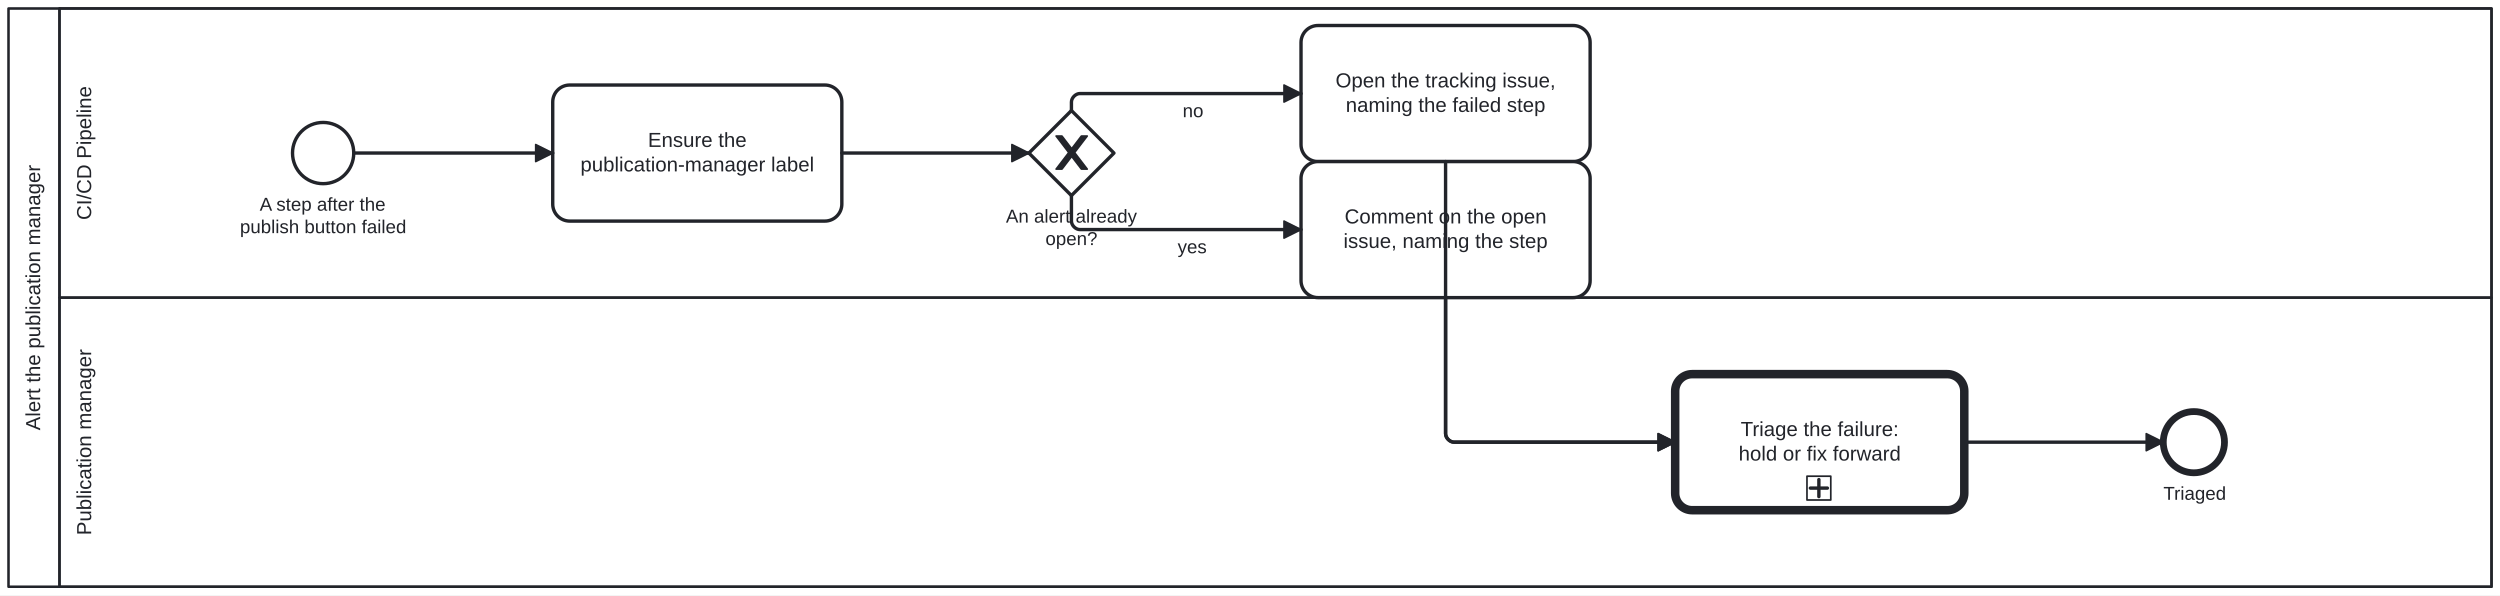
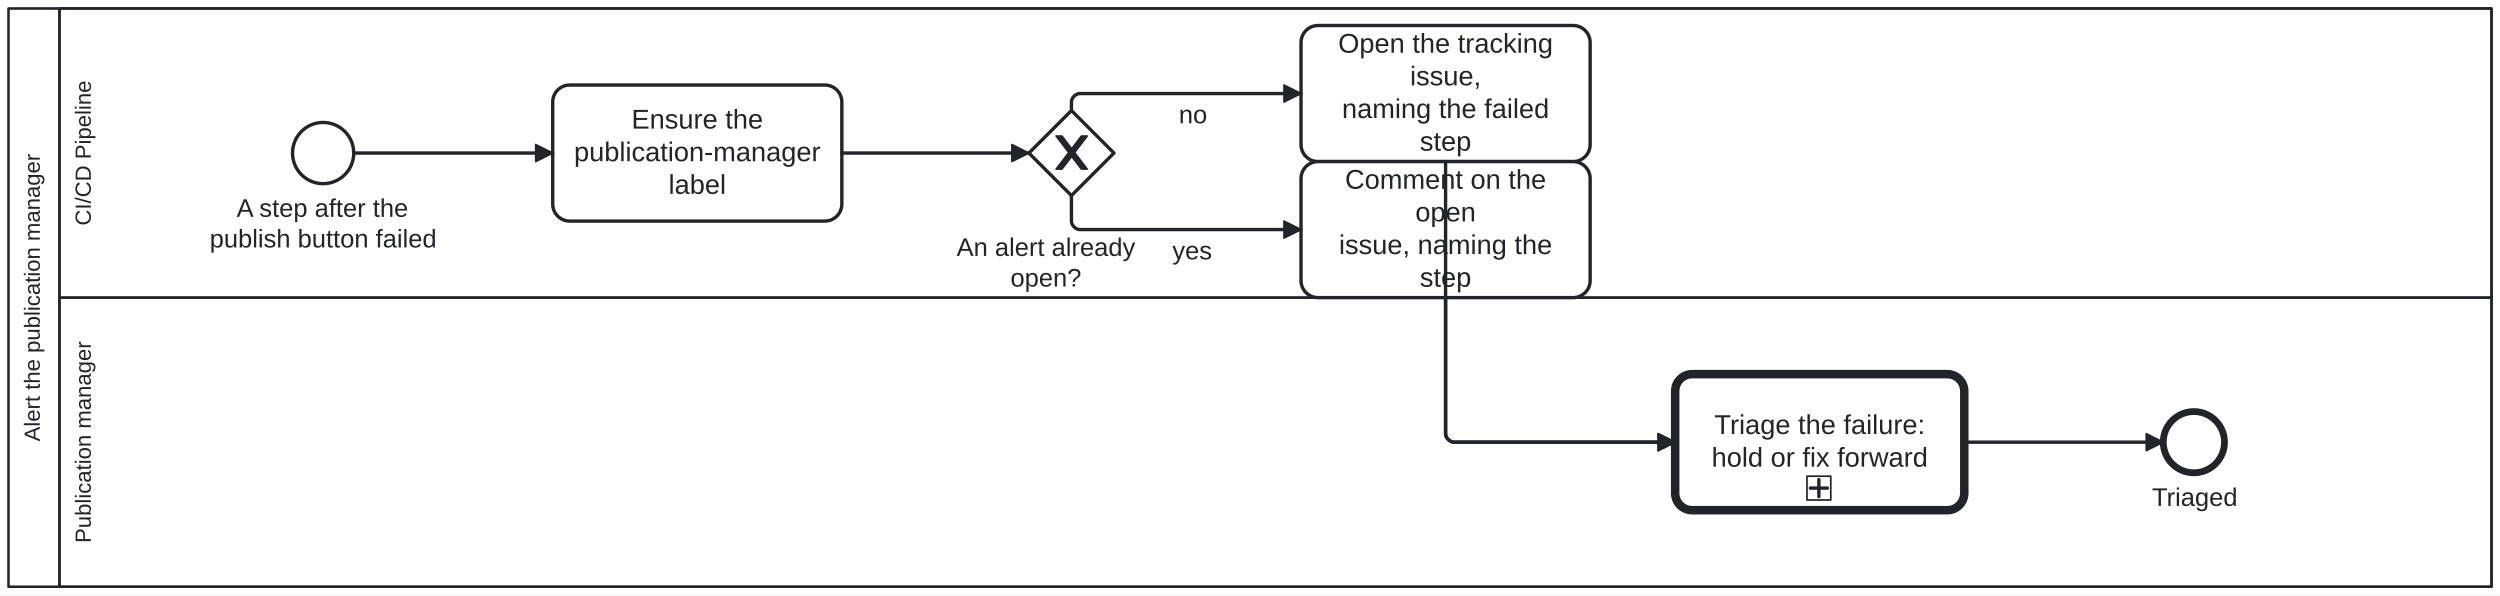
<svg xmlns="http://www.w3.org/2000/svg" width="100%" style="max-width:100%;height:auto" viewBox="55 55 1470 350" version="1.1">
  <rect x="55" y="55" width="1470" height="350" fill="#ffffff" />
  <g class="djs-group">
    <g class="djs-element djs-shape" data-element-id="Participant_Process_PublishAlert" style="display: block;" transform="matrix(1 0 0 1 60 60)">
      <g class="djs-visual">
        <rect x="0" y="0" width="1460" height="340" rx="0" ry="0" style="stroke-linecap: round; stroke-linejoin: round; stroke: rgb(34, 36, 42); stroke-width: 1.5px; fill: white; fill-opacity: 0.95;" />
        <path style="fill: none; stroke-linecap: round; stroke-linejoin: round; stroke: rgb(34, 36, 42); stroke-width: 1.5px;" d="M30,0L30,340" />
-         <text lineHeight="1.2" class="djs-label" style="font-family: Arial, sans-serif; font-size: 12px; font-weight: normal; fill: rgb(34, 36, 42);" transform="matrix(-1.83697e-16 -1 1 -1.83697e-16 0 340)">
-           <tspan x="91.953" y="18.6">Alert the publication manager</tspan>
+         <text lineHeight="1.05" class="djs-label" transform="matrix(-1.83697e-16 -1 1 -1.83697e-16 0 340)" style="font-family: Arial, sans-serif; font-size: 13px; font-weight: normal; fill: rgb(34, 36, 42);">
+           <tspan x="85.449" y="18.413">Alert the publication manager</tspan>
        </text>
      </g>
      <rect class="djs-hit djs-hit-all" x="0" y="0" width="1460" height="340" style="fill: none; stroke-opacity: 0; stroke: white; stroke-width: 15px;" />
    </g>
    <g class="djs-children">
      <g class="djs-group">
        <g class="djs-element djs-shape" data-element-id="Lane_PubMgr" style="display: block;" transform="matrix(1 0 0 1 90 230)">
          <g class="djs-visual">
            <rect x="0" y="0" width="1430" height="170" rx="0" ry="0" style="stroke-linecap: round; stroke-linejoin: round; stroke: rgb(34, 36, 42); stroke-width: 1.5px; fill: white; fill-opacity: 0.25;" />
-             <text lineHeight="1.2" class="djs-label" style="font-family: Arial, sans-serif; font-size: 12px; font-weight: normal; fill: rgb(34, 36, 42);" transform="matrix(-1.83697e-16 -1 1 -1.83697e-16 0 170)">
-               <tspan x="30.3" y="18.6">Publication manager</tspan>
+             <text lineHeight="1.05" class="djs-label" transform="matrix(-1.83697e-16 -1 1 -1.83697e-16 0 170)" style="font-family: Arial, sans-serif; font-size: 13px; font-weight: normal; fill: rgb(34, 36, 42);">
+               <tspan x="25.741" y="18.413">Publication manager</tspan>
            </text>
          </g>
          <rect class="djs-hit djs-hit-all" x="0" y="0" width="1430" height="170" style="fill: none; stroke-opacity: 0; stroke: white; stroke-width: 15px;" />
        </g>
      </g>
      <g class="djs-group">
        <g class="djs-element djs-shape" data-element-id="Lane_Ci" style="display: block;" transform="matrix(1 0 0 1 90 60)">
          <g class="djs-visual">
            <rect x="0" y="0" width="1430" height="170" rx="0" ry="0" style="stroke-linecap: round; stroke-linejoin: round; stroke: rgb(34, 36, 42); stroke-width: 1.5px; fill: white; fill-opacity: 0.25;" />
-             <text lineHeight="1.2" class="djs-label" style="font-family: Arial, sans-serif; font-size: 12px; font-weight: normal; fill: rgb(34, 36, 42);" transform="matrix(-1.83697e-16 -1 1 -1.83697e-16 0 170)">
-               <tspan x="45.651" y="18.6">CI/CD Pipeline</tspan>
+             <text lineHeight="1.05" class="djs-label" transform="matrix(-1.83697e-16 -1 1 -1.83697e-16 0 170)" style="font-family: Arial, sans-serif; font-size: 13px; font-weight: normal; fill: rgb(34, 36, 42);">
+               <tspan x="42.372" y="18.413">CI/CD Pipeline</tspan>
            </text>
          </g>
          <rect class="djs-hit djs-hit-all" x="0" y="0" width="1430" height="170" style="fill: none; stroke-opacity: 0; stroke: white; stroke-width: 15px;" />
        </g>
      </g>
      <g class="djs-group">
        <g class="djs-element djs-shape" data-element-id="Start_Failed" style="display: block;" transform="matrix(1 0 0 1 227 127)">
          <g class="djs-visual">
            <circle cx="18" cy="18" r="18" style="stroke-linecap: round; stroke-linejoin: round; stroke: rgb(34, 36, 42); stroke-width: 2px; fill: white; fill-opacity: 0.95;" />
          </g>
          <rect class="djs-hit djs-hit-all" x="0" y="0" width="36" height="36" style="fill: none; stroke-opacity: 0; stroke: white; stroke-width: 15px;" />
        </g>
      </g>
      <g class="djs-group">
-         <g class="djs-element djs-shape" data-element-id="Start_Failed_label" style="display: block;" transform="matrix(1 0 0 1 196 169)">
-           <g class="djs-visual">
-             <text lineHeight="1.2" class="djs-label" style="font-family: Arial, sans-serif; font-size: 11px; font-weight: normal; fill: rgb(34, 36, 42);">
-               <tspan x="11.7" y="9.9">A step after the</tspan>
-               <tspan x="0.075" y="23.1">publish button failed</tspan>
-             </text>
-           </g>
-           <rect class="djs-hit djs-hit-all" x="0" y="0" width="98" height="27" style="fill: none; stroke-opacity: 0; stroke: white; stroke-width: 15px;" />
+         <g class="djs-element djs-shape" data-element-id="Start_Failed_label" style="display: block;" transform="matrix(1 0 0 1 178 169)">
+           <g class="djs-visual">
+             <text lineHeight="1.2" class="djs-label" style="font-family: Arial, sans-serif; font-size: 15px; font-weight: normal; fill: rgb(34, 36, 42);">
+               <tspan x="16.137" y="13.5">A step after the</tspan>
+               <tspan x="0.284" y="31.5">publish button failed</tspan>
+             </text>
+           </g>
+           <rect class="djs-hit djs-hit-all" x="0" y="0" width="134" height="36" style="fill: none; stroke-opacity: 0; stroke: white; stroke-width: 15px;" />
        </g>
      </g>
      <g class="djs-group">
        <g class="djs-element djs-shape" data-element-id="A_Label" style="display: block;" transform="matrix(1 0 0 1 380 105)">
          <g class="djs-visual">
            <rect x="0" y="0" width="170" height="80" rx="10" ry="10" style="stroke-linecap: round; stroke-linejoin: round; stroke: rgb(34, 36, 42); stroke-width: 2px; fill: white; fill-opacity: 0.95;" />
-             <text lineHeight="1.2" class="djs-label" style="font-family: Arial, sans-serif; font-size: 12px; font-weight: normal; fill: rgb(34, 36, 42);">
-               <tspan x="55.981" y="36.4">Ensure the</tspan>
-               <tspan x="16.29" y="50.8">publication-manager label</tspan>
+             <text lineHeight="1.2" class="djs-label" style="font-family: Arial, sans-serif; font-size: 16px; font-weight: normal; fill: rgb(34, 36, 42);">
+               <tspan x="46.309" y="25.6">Ensure the</tspan>
+               <tspan x="12.512" y="44.8">publication-manager </tspan>
+               <tspan x="68.098" y="64">label</tspan>
            </text>
          </g>
          <rect class="djs-hit djs-hit-all" x="0" y="0" width="170" height="80" style="fill: none; stroke-opacity: 0; stroke: white; stroke-width: 15px;" />
        </g>
      </g>
      <g class="djs-group">
        <g class="djs-element djs-shape" data-element-id="GW_Open" style="display: block;" transform="matrix(1 0 0 1 660 120)">
          <g class="djs-visual">
            <polygon points="25,0 50,25 25,50 0,25" style="stroke-linecap: round; stroke-linejoin: round; stroke: rgb(34, 36, 42); stroke-width: 2px; fill: white; fill-opacity: 0.95;" />
            <path d="m 16,15 7.429,9.714 -7.429,9.714 3.429,0 5.714,-7.464 5.714,7.464 3.429,0 -7.429,-9.714 7.429,-9.714 -3.429,0 -5.714,7.464 -5.714,-7.464 -3.429,0 z" style="fill: rgb(34, 36, 42); stroke-linecap: round; stroke-linejoin: round; stroke: rgb(34, 36, 42); stroke-width: 1px;" />
          </g>
          <rect class="djs-hit djs-hit-all" x="0" y="0" width="50" height="50" style="fill: none; stroke-opacity: 0; stroke: white; stroke-width: 15px;" />
        </g>
      </g>
      <g class="djs-group">
-         <g class="djs-element djs-shape" data-element-id="GW_Open_label" style="display: block;" transform="matrix(1 0 0 1 646 176)">
-           <g class="djs-visual">
-             <text lineHeight="1.2" class="djs-label" style="font-family: Arial, sans-serif; font-size: 11px; font-weight: normal; fill: rgb(34, 36, 42);">
-               <tspan x="0.479" y="9.9">An alert already</tspan>
-               <tspan x="23.706" y="23.1">open?</tspan>
-             </text>
-           </g>
-           <rect class="djs-hit djs-hit-all" x="0" y="0" width="78" height="27" style="fill: none; stroke-opacity: 0; stroke: white; stroke-width: 15px;" />
+         <g class="djs-element djs-shape" data-element-id="GW_Open_label" style="display: block;" transform="matrix(1 0 0 1 617 192)">
+           <g class="djs-visual">
+             <text lineHeight="1.2" class="djs-label" style="font-family: Arial, sans-serif; font-size: 15px; font-weight: normal; fill: rgb(34, 36, 42);">
+               <tspan x="0.471" y="13.5">An alert already</tspan>
+               <tspan x="32.144" y="31.5">open?</tspan>
+             </text>
+           </g>
+           <rect class="djs-hit djs-hit-all" x="0" y="0" width="106" height="36" style="fill: none; stroke-opacity: 0; stroke: white; stroke-width: 15px;" />
        </g>
      </g>
      <g class="djs-group">
        <g class="djs-element djs-shape" data-element-id="A_Open" style="display: block;" transform="matrix(1 0 0 1 820 70)">
          <g class="djs-visual">
            <rect x="0" y="0" width="170" height="80" rx="10" ry="10" style="stroke-linecap: round; stroke-linejoin: round; stroke: rgb(34, 36, 42); stroke-width: 2px; fill: white; fill-opacity: 0.95;" />
-             <text lineHeight="1.2" class="djs-label" style="font-family: Arial, sans-serif; font-size: 12px; font-weight: normal; fill: rgb(34, 36, 42);">
-               <tspan x="20.298" y="36.4">Open the tracking issue,</tspan>
-               <tspan x="26.295" y="50.8">naming the failed step</tspan>
+             <text lineHeight="1.2" class="djs-label" style="font-family: Arial, sans-serif; font-size: 16px; font-weight: normal; fill: rgb(34, 36, 42);">
+               <tspan x="21.852" y="16">Open the tracking </tspan>
+               <tspan x="64.102" y="35.2">issue,</tspan>
+               <tspan x="24.07" y="54.4">naming the failed </tspan>
+               <tspan x="69.879" y="73.6">step</tspan>
            </text>
          </g>
          <rect class="djs-hit djs-hit-all" x="0" y="0" width="170" height="80" style="fill: none; stroke-opacity: 0; stroke: white; stroke-width: 15px;" />
        </g>
      </g>
      <g class="djs-group">
        <g class="djs-element djs-shape" data-element-id="A_Comment" style="display: block;" transform="matrix(1 0 0 1 820 150)">
          <g class="djs-visual">
            <rect x="0" y="0" width="170" height="80" rx="10" ry="10" style="stroke-linecap: round; stroke-linejoin: round; stroke: rgb(34, 36, 42); stroke-width: 2px; fill: white; fill-opacity: 0.95;" />
-             <text lineHeight="1.2" class="djs-label" style="font-family: Arial, sans-serif; font-size: 12px; font-weight: normal; fill: rgb(34, 36, 42);">
-               <tspan x="25.63" y="36.4">Comment on the open</tspan>
-               <tspan x="24.965" y="50.8">issue, naming the step</tspan>
+             <text lineHeight="1.2" class="djs-label" style="font-family: Arial, sans-serif; font-size: 16px; font-weight: normal; fill: rgb(34, 36, 42);">
+               <tspan x="25.859" y="16">Comment on the </tspan>
+               <tspan x="67.203" y="35.2">open</tspan>
+               <tspan x="22.297" y="54.4">issue, naming the </tspan>
+               <tspan x="69.879" y="73.6">step</tspan>
            </text>
          </g>
          <rect class="djs-hit djs-hit-all" x="0" y="0" width="170" height="80" style="fill: none; stroke-opacity: 0; stroke: white; stroke-width: 15px;" />
        </g>
      </g>
      <g class="djs-group">
        <a class="fa-subprocess-link" href="https://litlfred.github.io/folio-assistant/cat-harness/process/Process_AskThePerson" target="_top">
          <g class="djs-element djs-shape" data-element-id="U_Triage" style="display: block;" transform="matrix(1 0 0 1 1040 275)">
            <g class="djs-visual">
              <rect x="0" y="0" width="170" height="80" rx="10" ry="10" style="stroke-linecap: round; stroke-linejoin: round; stroke: rgb(34, 36, 42); stroke-width: 5px; fill: white; fill-opacity: 0.95;" />
-               <text lineHeight="1.2" class="djs-label" style="font-family: Arial, sans-serif; font-size: 12px; font-weight: normal; fill: rgb(34, 36, 42);">
-                 <tspan x="38.532" y="36.4">Triage the failure:</tspan>
-                 <tspan x="37.313" y="50.8">hold or fix forward</tspan>
+               <text lineHeight="1.2" class="djs-label" style="font-family: Arial, sans-serif; font-size: 16px; font-weight: normal; fill: rgb(34, 36, 42);">
+                 <tspan x="23.043" y="35.2">Triage the failure:</tspan>
+                 <tspan x="21.418" y="54.4">hold or fix forward</tspan>
              </text>
              <rect x="0" y="0" width="14" height="14" rx="0" ry="0" style="stroke-linecap: round; stroke-linejoin: round; stroke: rgb(34, 36, 42); stroke-width: 1px; fill: white;" transform="matrix(1 0 0 1 77.5 60)" />
              <path data-marker="sub-process" d="m77.5,60 m 7,2 l 0,10 m -5,-5 l 10,0" style="fill: white; stroke-linecap: round; stroke-linejoin: round; stroke: rgb(34, 36, 42); stroke-width: 2px;" />
            </g>
            <rect class="djs-hit djs-hit-all" x="0" y="0" width="170" height="80" style="fill: none; stroke-opacity: 0; stroke: white; stroke-width: 15px;" />
          </g>
        </a>
      </g>
      <g class="djs-group">
        <g class="djs-element djs-shape" data-element-id="End_Triaged" style="display: block;" transform="matrix(1 0 0 1 1327 297)">
          <g class="djs-visual">
            <circle cx="18" cy="18" r="18" style="stroke-linecap: round; stroke-linejoin: round; stroke: rgb(34, 36, 42); stroke-width: 4px; fill: white; fill-opacity: 0.95;" />
          </g>
          <rect class="djs-hit djs-hit-all" x="0" y="0" width="36" height="36" style="fill: none; stroke-opacity: 0; stroke: white; stroke-width: 15px;" />
        </g>
      </g>
      <g class="djs-group">
-         <g class="djs-element djs-shape" data-element-id="End_Triaged_label" style="display: block;" transform="matrix(1 0 0 1 1327 339)">
-           <g class="djs-visual">
-             <text lineHeight="1.2" class="djs-label" style="font-family: Arial, sans-serif; font-size: 11px; font-weight: normal; fill: rgb(34, 36, 42);">
-               <tspan x="0.056" y="9.9">Triaged</tspan>
-             </text>
-           </g>
-           <rect class="djs-hit djs-hit-all" x="0" y="0" width="37" height="14" style="fill: none; stroke-opacity: 0; stroke: white; stroke-width: 15px;" />
+         <g class="djs-element djs-shape" data-element-id="End_Triaged_label" style="display: block;" transform="matrix(1 0 0 1 1320 339)">
+           <g class="djs-visual">
+             <text lineHeight="1.2" class="djs-label" style="font-family: Arial, sans-serif; font-size: 15px; font-weight: normal; fill: rgb(34, 36, 42);">
+               <tspan x="0.349" y="13.5">Triaged</tspan>
+             </text>
+           </g>
+           <rect class="djs-hit djs-hit-all" x="0" y="0" width="51" height="18" style="fill: none; stroke-opacity: 0; stroke: white; stroke-width: 15px;" />
        </g>
      </g>
      <g class="djs-group">
        <g class="djs-element djs-connection" data-element-id="F_1" style="display: block;">
          <g class="djs-visual">
            <defs>
              <marker id="folio-marker-1" viewBox="0 0 20 20" refX="11" refY="10" markerWidth="10" markerHeight="10" orient="auto">
                <path d="M 1 5 L 11 10 L 1 15 Z" style="stroke-linecap: round; stroke-linejoin: round; stroke: rgb(34, 36, 42); stroke-width: 1px; fill: rgb(34, 36, 42);" />
              </marker>
            </defs>
            <path data-corner-radius="5" style="fill: none; stroke-linecap: round; stroke-linejoin: round; stroke: rgb(34, 36, 42); stroke-width: 2px; marker-end: url('#folio-marker-1');" d="M263,145L380,145" />
          </g>
          <path d="M263,145L380,145" class="djs-hit djs-hit-stroke" style="fill: none; stroke-opacity: 0; stroke: white; stroke-width: 15px;" />
        </g>
      </g>
      <g class="djs-group">
        <g class="djs-element djs-connection" data-element-id="F_2" style="display: block;">
          <g class="djs-visual">
            <defs>
              <marker id="folio-marker-2" viewBox="0 0 20 20" refX="11" refY="10" markerWidth="10" markerHeight="10" orient="auto">
                <path d="M 1 5 L 11 10 L 1 15 Z" style="stroke-linecap: round; stroke-linejoin: round; stroke: rgb(34, 36, 42); stroke-width: 1px; fill: rgb(34, 36, 42);" />
              </marker>
            </defs>
            <path data-corner-radius="5" style="fill: none; stroke-linecap: round; stroke-linejoin: round; stroke: rgb(34, 36, 42); stroke-width: 2px; marker-end: url('#folio-marker-2');" d="M550,145L660,145" />
          </g>
          <path d="M550,145L660,145" class="djs-hit djs-hit-stroke" style="fill: none; stroke-opacity: 0; stroke: white; stroke-width: 15px;" />
        </g>
      </g>
      <g class="djs-group">
        <g class="djs-element djs-connection" data-element-id="F_3" style="display: block;">
          <g class="djs-visual">
            <defs>
              <marker id="folio-marker-3" viewBox="0 0 20 20" refX="11" refY="10" markerWidth="10" markerHeight="10" orient="auto">
                <path d="M 1 5 L 11 10 L 1 15 Z" style="stroke-linecap: round; stroke-linejoin: round; stroke: rgb(34, 36, 42); stroke-width: 1px; fill: rgb(34, 36, 42);" />
              </marker>
            </defs>
            <path data-corner-radius="5" style="fill: none; stroke-linecap: round; stroke-linejoin: round; stroke: rgb(34, 36, 42); stroke-width: 2px; marker-end: url('#folio-marker-3');" d="M685,120L685,115C685,112.5,687.5,110,690,110L820,110" />
          </g>
          <path d="M685,120L685,110L820,110" class="djs-hit djs-hit-stroke" style="fill: none; stroke-opacity: 0; stroke: white; stroke-width: 15px;" />
        </g>
      </g>
      <g class="djs-group">
-         <g class="djs-element djs-shape" data-element-id="F_3_label" style="display: block;" transform="matrix(1 0 0 1 750 114)">
-           <g class="djs-visual">
-             <text lineHeight="1.2" class="djs-label" style="font-family: Arial, sans-serif; font-size: 11px; font-weight: normal; fill: rgb(34, 36, 42);">
-               <tspan x="0.382" y="9.9">no</tspan>
-             </text>
-           </g>
-           <rect class="djs-hit djs-hit-all" x="0" y="0" width="13" height="14" style="fill: none; stroke-opacity: 0; stroke: white; stroke-width: 15px;" />
+         <g class="djs-element djs-shape" data-element-id="F_3_label" style="display: block;" transform="matrix(1 0 0 1 748 114)">
+           <g class="djs-visual">
+             <text lineHeight="1.2" class="djs-label" style="font-family: Arial, sans-serif; font-size: 15px; font-weight: normal; fill: rgb(34, 36, 42);">
+               <tspan x="0.158" y="13.5">no</tspan>
+             </text>
+           </g>
+           <rect class="djs-hit djs-hit-all" x="0" y="0" width="17" height="18" style="fill: none; stroke-opacity: 0; stroke: white; stroke-width: 15px;" />
        </g>
      </g>
      <g class="djs-group">
        <g class="djs-element djs-connection" data-element-id="F_4" style="display: block;">
          <g class="djs-visual">
            <defs>
              <marker id="folio-marker-4" viewBox="0 0 20 20" refX="11" refY="10" markerWidth="10" markerHeight="10" orient="auto">
                <path d="M 1 5 L 11 10 L 1 15 Z" style="stroke-linecap: round; stroke-linejoin: round; stroke: rgb(34, 36, 42); stroke-width: 1px; fill: rgb(34, 36, 42);" />
              </marker>
            </defs>
            <path data-corner-radius="5" style="fill: none; stroke-linecap: round; stroke-linejoin: round; stroke: rgb(34, 36, 42); stroke-width: 2px; marker-end: url('#folio-marker-4');" d="M685,170L685,185C685,187.5,687.5,190,690,190L820,190" />
          </g>
          <path d="M685,170L685,190L820,190" class="djs-hit djs-hit-stroke" style="fill: none; stroke-opacity: 0; stroke: white; stroke-width: 15px;" />
        </g>
      </g>
      <g class="djs-group">
-         <g class="djs-element djs-shape" data-element-id="F_4_label" style="display: block;" transform="matrix(1 0 0 1 747 194)">
-           <g class="djs-visual">
-             <text lineHeight="1.2" class="djs-label" style="font-family: Arial, sans-serif; font-size: 11px; font-weight: normal; fill: rgb(34, 36, 42);">
-               <tspan x="0.441" y="9.9">yes</tspan>
-             </text>
-           </g>
-           <rect class="djs-hit djs-hit-all" x="0" y="0" width="18" height="14" style="fill: none; stroke-opacity: 0; stroke: white; stroke-width: 15px;" />
+         <g class="djs-element djs-shape" data-element-id="F_4_label" style="display: block;" transform="matrix(1 0 0 1 744 194)">
+           <g class="djs-visual">
+             <text lineHeight="1.2" class="djs-label" style="font-family: Arial, sans-serif; font-size: 15px; font-weight: normal; fill: rgb(34, 36, 42);">
+               <tspan x="0.329" y="13.5">yes</tspan>
+             </text>
+           </g>
+           <rect class="djs-hit djs-hit-all" x="0" y="0" width="24" height="18" style="fill: none; stroke-opacity: 0; stroke: white; stroke-width: 15px;" />
        </g>
      </g>
      <g class="djs-group">
        <g class="djs-element djs-connection" data-element-id="F_5" style="display: block;">
          <g class="djs-visual">
            <defs>
              <marker id="folio-marker-5" viewBox="0 0 20 20" refX="11" refY="10" markerWidth="10" markerHeight="10" orient="auto">
                <path d="M 1 5 L 11 10 L 1 15 Z" style="stroke-linecap: round; stroke-linejoin: round; stroke: rgb(34, 36, 42); stroke-width: 1px; fill: rgb(34, 36, 42);" />
              </marker>
            </defs>
            <path data-corner-radius="5" style="fill: none; stroke-linecap: round; stroke-linejoin: round; stroke: rgb(34, 36, 42); stroke-width: 2px; marker-end: url('#folio-marker-5');" d="M905,150L905,310C905,312.5,907.5,315,910,315L1040,315" />
          </g>
          <path d="M905,150L905,315L1040,315" class="djs-hit djs-hit-stroke" style="fill: none; stroke-opacity: 0; stroke: white; stroke-width: 15px;" />
        </g>
      </g>
      <g class="djs-group">
        <g class="djs-element djs-connection" data-element-id="F_6" style="display: block;">
          <g class="djs-visual">
            <defs>
              <marker id="folio-marker-6" viewBox="0 0 20 20" refX="11" refY="10" markerWidth="10" markerHeight="10" orient="auto">
                <path d="M 1 5 L 11 10 L 1 15 Z" style="stroke-linecap: round; stroke-linejoin: round; stroke: rgb(34, 36, 42); stroke-width: 1px; fill: rgb(34, 36, 42);" />
              </marker>
            </defs>
            <path data-corner-radius="5" style="fill: none; stroke-linecap: round; stroke-linejoin: round; stroke: rgb(34, 36, 42); stroke-width: 2px; marker-end: url('#folio-marker-6');" d="M905,230L905,310C905,312.5,907.5,315,910,315L1040,315" />
          </g>
          <path d="M905,230L905,315L1040,315" class="djs-hit djs-hit-stroke" style="fill: none; stroke-opacity: 0; stroke: white; stroke-width: 15px;" />
        </g>
      </g>
      <g class="djs-group">
        <g class="djs-element djs-connection" data-element-id="F_7" style="display: block;">
          <g class="djs-visual">
            <defs>
              <marker id="folio-marker-7" viewBox="0 0 20 20" refX="11" refY="10" markerWidth="10" markerHeight="10" orient="auto">
                <path d="M 1 5 L 11 10 L 1 15 Z" style="stroke-linecap: round; stroke-linejoin: round; stroke: rgb(34, 36, 42); stroke-width: 1px; fill: rgb(34, 36, 42);" />
              </marker>
            </defs>
            <path data-corner-radius="5" style="fill: none; stroke-linecap: round; stroke-linejoin: round; stroke: rgb(34, 36, 42); stroke-width: 2px; marker-end: url('#folio-marker-7');" d="M1210,315L1327,315" />
          </g>
          <path d="M1210,315L1327,315" class="djs-hit djs-hit-stroke" style="fill: none; stroke-opacity: 0; stroke: white; stroke-width: 15px;" />
        </g>
      </g>
    </g>
  </g>
</svg>
